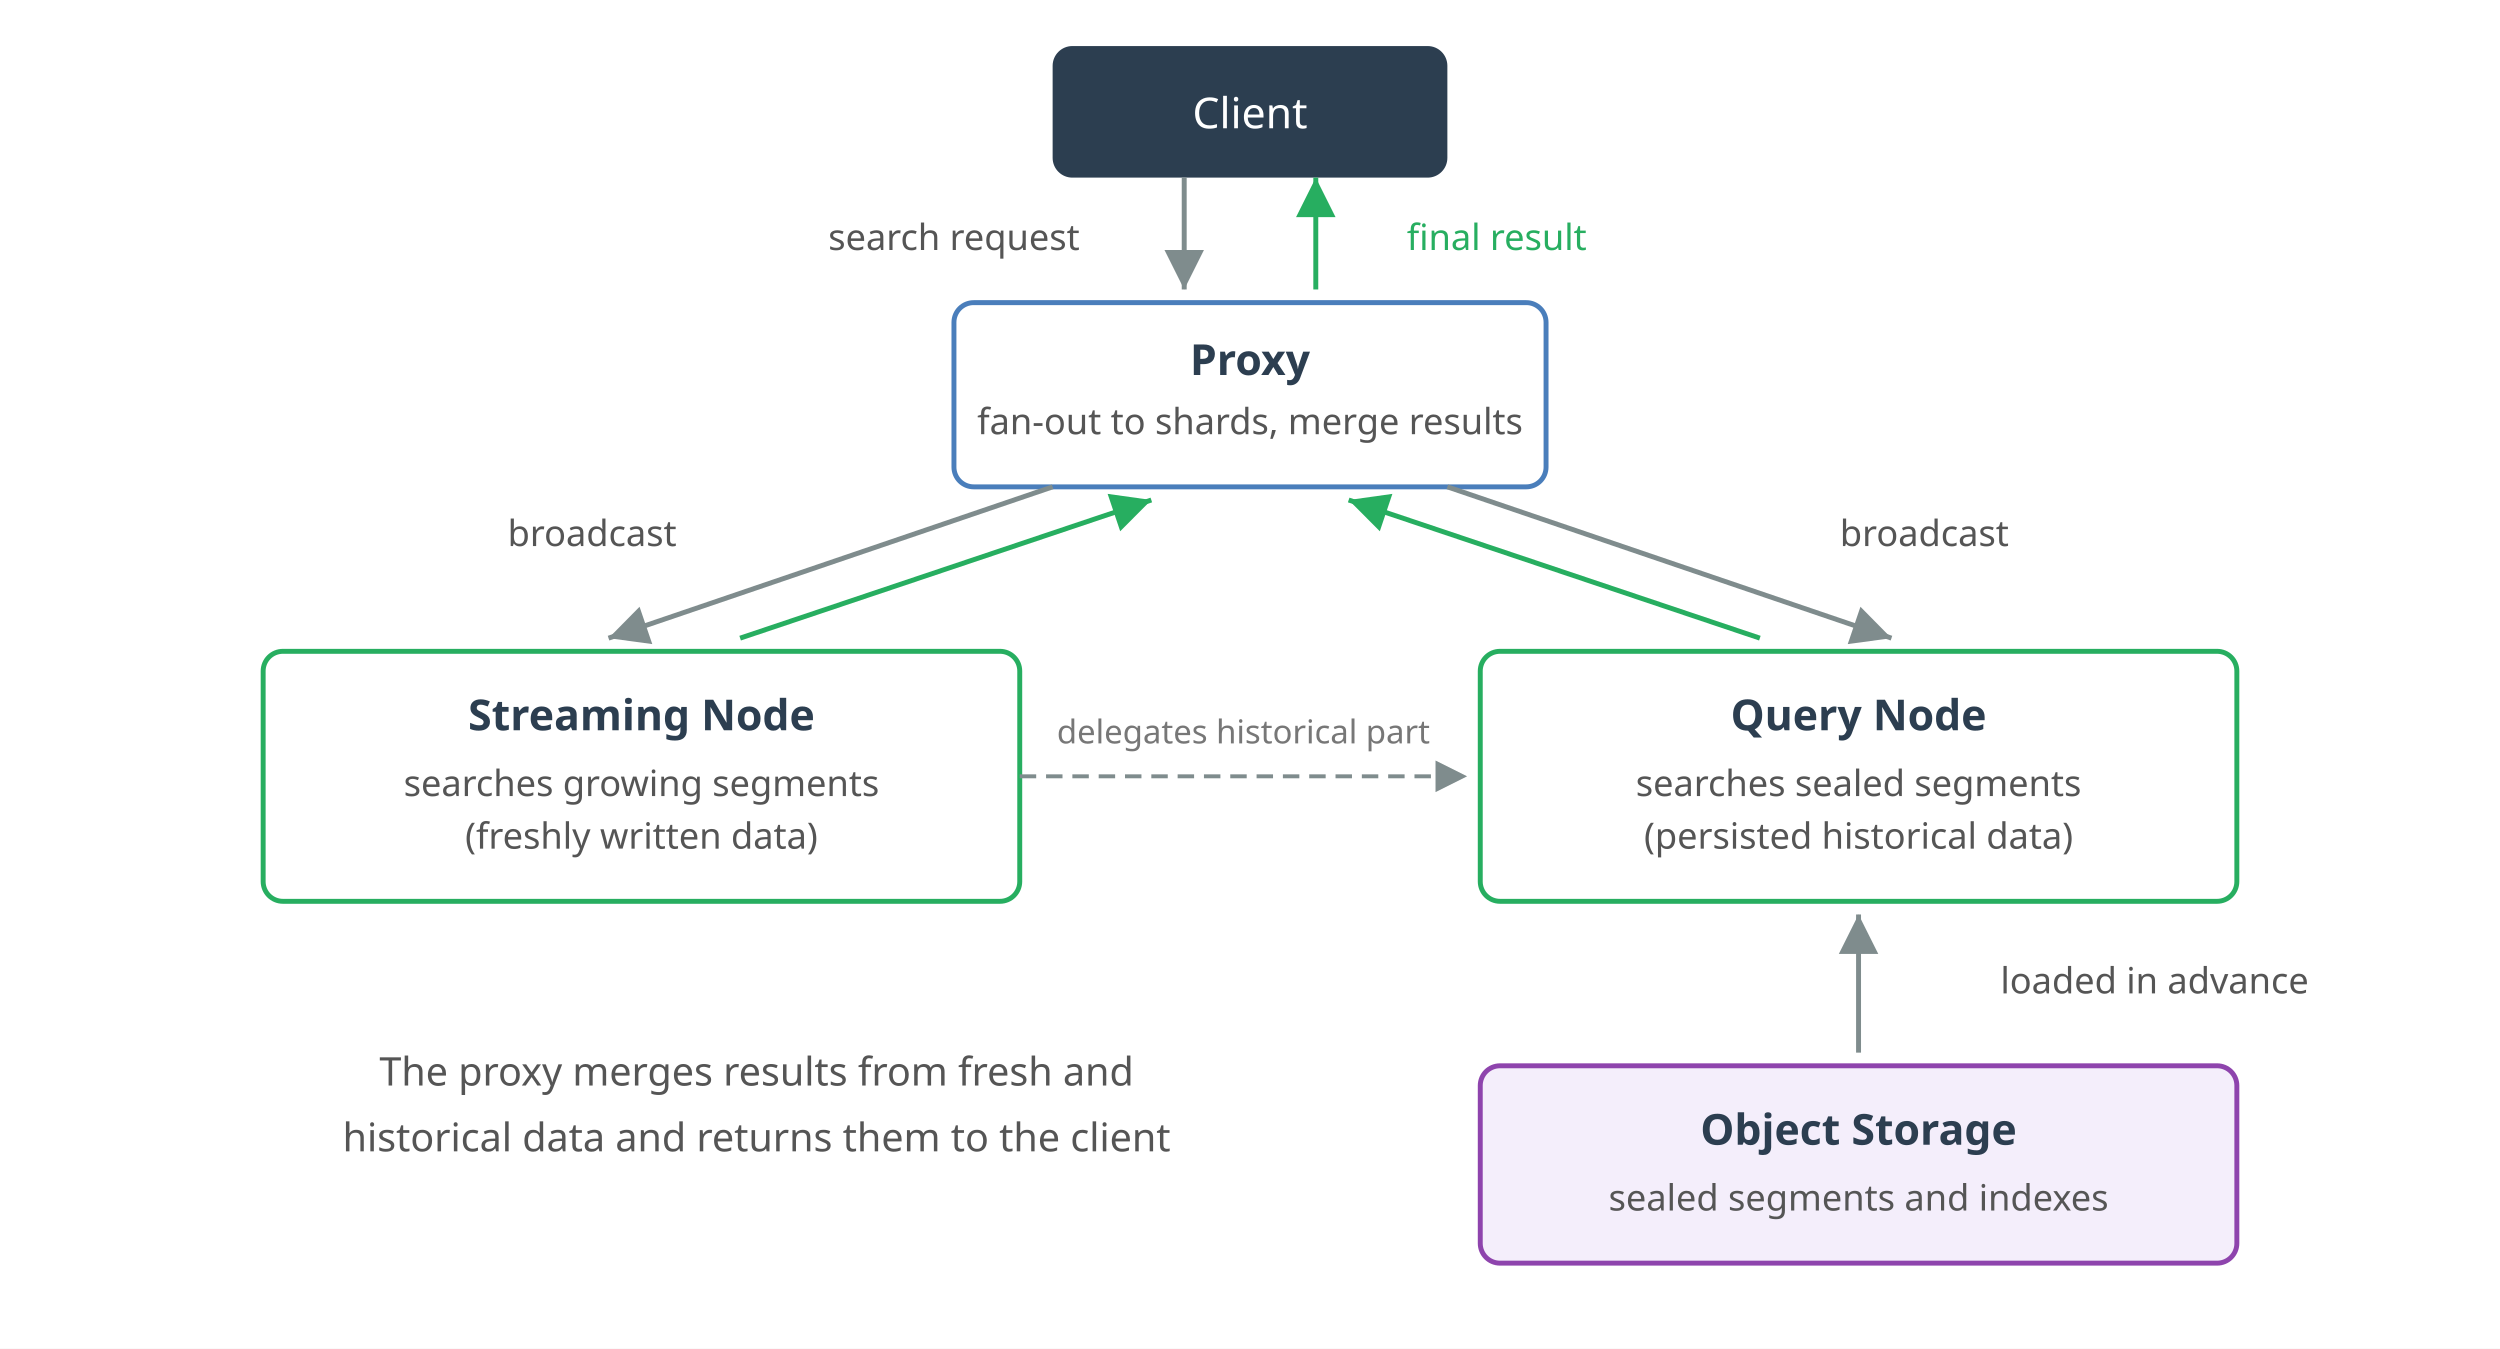
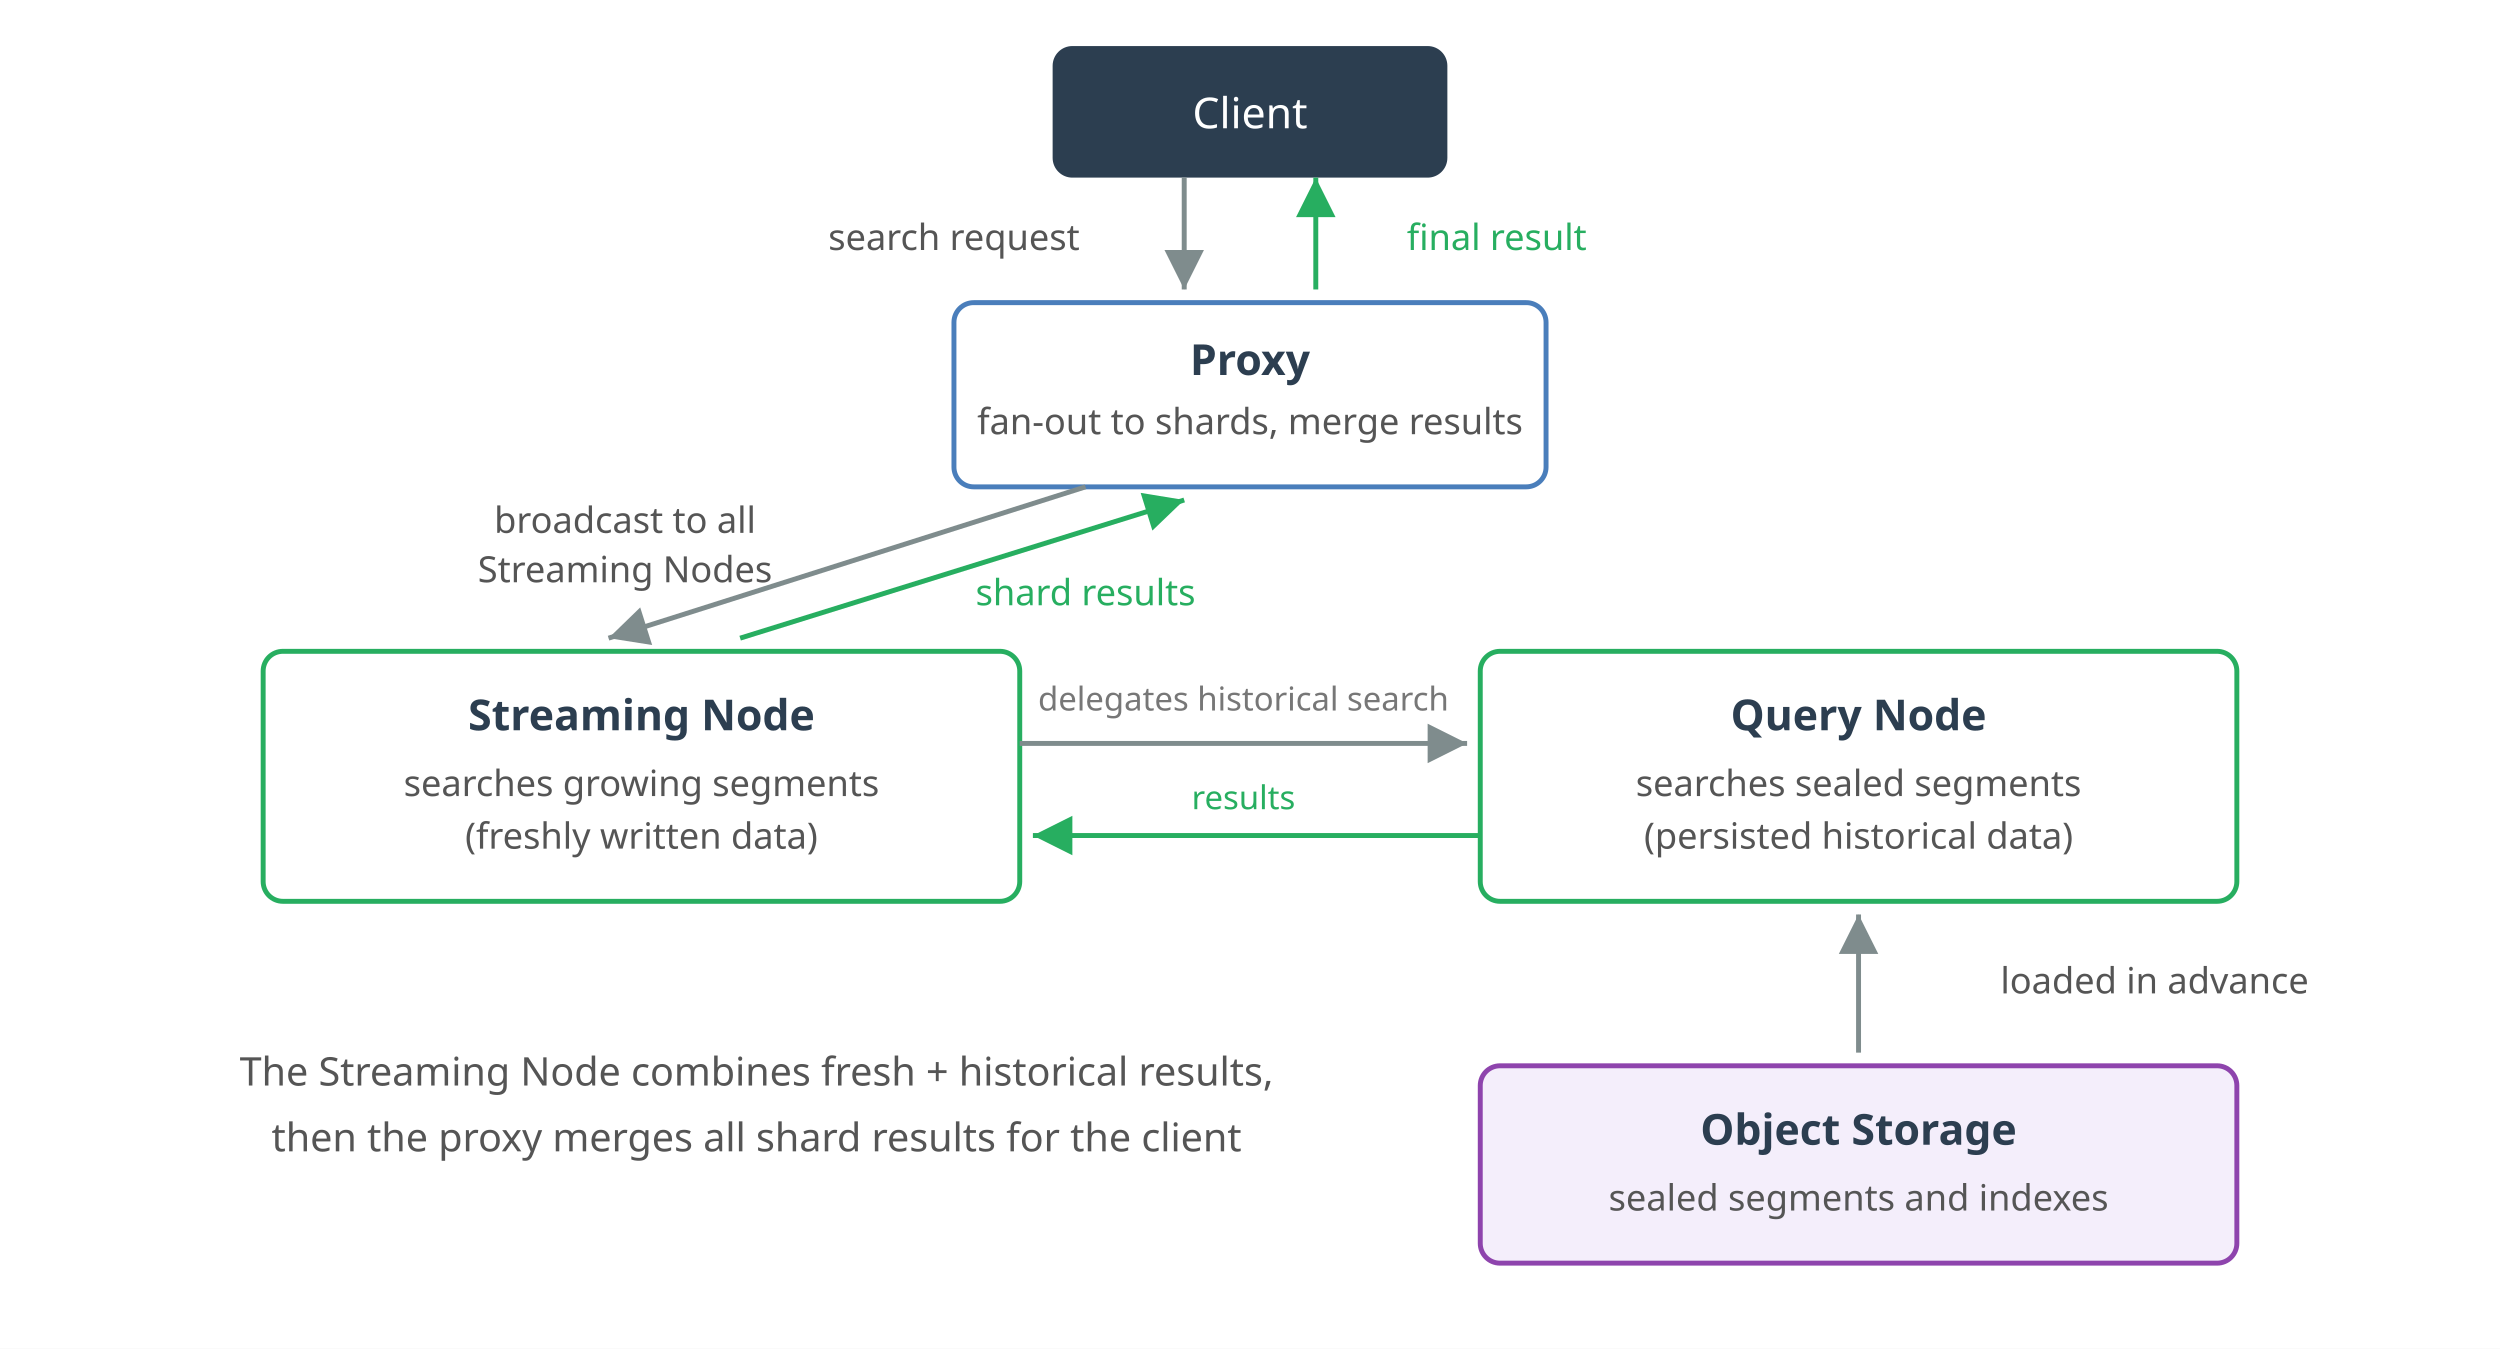
<svg xmlns="http://www.w3.org/2000/svg" viewBox="0 0 760 410" font-family="sans-serif">
  <rect width="760" height="410" fill="#ffffff" />
  <defs>
    <marker id="arrow3" markerWidth="10" markerHeight="10" refX="8" refY="4" orient="auto">
      <path d="M0,0 L8,4 L0,8 Z" fill="#7f8c8d" />
    </marker>
    <marker id="arrow3r" markerWidth="10" markerHeight="10" refX="8" refY="4" orient="auto">
      <path d="M0,0 L8,4 L0,8 Z" fill="#27ae60" />
    </marker>
  </defs>
  <rect x="320" y="14" width="120" height="40" rx="6" fill="#2c3e50" />
  <text x="380" y="39" text-anchor="middle" font-size="13" fill="#ffffff">Client</text>
  <line x1="360" y1="54" x2="360" y2="88" stroke="#7f8c8d" stroke-width="1.5" marker-end="url(#arrow3)" />
  <line x1="400" y1="88" x2="400" y2="54" stroke="#27ae60" stroke-width="1.5" marker-end="url(#arrow3r)" />
  <text x="290" y="76" text-anchor="middle" font-size="11" fill="#555">search request</text>
  <text x="455" y="76" text-anchor="middle" font-size="11" fill="#27ae60">final result</text>
  <rect x="290" y="92" width="180" height="56" rx="6" fill="#ffffff" stroke="#4a7ebb" stroke-width="1.5" />
  <text x="380" y="114" text-anchor="middle" font-size="13" font-weight="bold" fill="#2c3e50">Proxy</text>
  <text x="380" y="132" text-anchor="middle" font-size="11" fill="#555">fan-out to shards, merge results</text>
-   <line x1="320" y1="148" x2="185" y2="194" stroke="#7f8c8d" stroke-width="1.5" marker-end="url(#arrow3)" />
-   <line x1="225" y1="194" x2="350" y2="152" stroke="#27ae60" stroke-width="1.5" marker-end="url(#arrow3r)" />
-   <line x1="440" y1="148" x2="575" y2="194" stroke="#7f8c8d" stroke-width="1.5" marker-end="url(#arrow3)" />
-   <line x1="535" y1="194" x2="410" y2="152" stroke="#27ae60" stroke-width="1.5" marker-end="url(#arrow3r)" />
-   <text x="180" y="166" text-anchor="middle" font-size="11" fill="#555">broadcast</text>
-   <text x="585" y="166" text-anchor="middle" font-size="11" fill="#555">broadcast</text>
+   <line x1="330" y1="148" x2="185" y2="194" stroke="#7f8c8d" stroke-width="1.5" marker-end="url(#arrow3)" />
+   <line x1="225" y1="194" x2="360" y2="152" stroke="#27ae60" stroke-width="1.5" marker-end="url(#arrow3r)" />
+   <text x="190" y="162" text-anchor="middle" font-size="11" fill="#555">broadcast to all</text>
+   <text x="190" y="177" text-anchor="middle" font-size="11" fill="#555">Streaming Nodes</text>
+   <text x="330" y="184" text-anchor="middle" font-size="11" fill="#27ae60">shard results</text>
  <rect x="80" y="198" width="230" height="76" rx="6" fill="#ffffff" stroke="#27ae60" stroke-width="1.5" />
  <text x="195" y="222" text-anchor="middle" font-size="13" font-weight="bold" fill="#2c3e50">Streaming Node</text>
  <text x="195" y="242" text-anchor="middle" font-size="11" fill="#555">searches growing segments</text>
  <text x="195" y="258" text-anchor="middle" font-size="11" fill="#555">(freshly written data)</text>
  <rect x="450" y="198" width="230" height="76" rx="6" fill="#ffffff" stroke="#27ae60" stroke-width="1.5" />
  <text x="565" y="222" text-anchor="middle" font-size="13" font-weight="bold" fill="#2c3e50">Query Node</text>
  <text x="565" y="242" text-anchor="middle" font-size="11" fill="#555">searches sealed segments</text>
  <text x="565" y="258" text-anchor="middle" font-size="11" fill="#555">(persisted historical data)</text>
-   <line x1="310" y1="236" x2="446" y2="236" stroke="#7f8c8d" stroke-width="1.2" stroke-dasharray="5,3" marker-end="url(#arrow3)" />
-   <text x="378" y="226" text-anchor="middle" font-size="10" fill="#777">delegates historical part</text>
+   <line x1="310" y1="226" x2="446" y2="226" stroke="#7f8c8d" stroke-width="1.5" marker-end="url(#arrow3)" />
+   <text x="378" y="216" text-anchor="middle" font-size="10" fill="#777">delegates historical search</text>
+   <line x1="450" y1="254" x2="314" y2="254" stroke="#27ae60" stroke-width="1.5" marker-end="url(#arrow3r)" />
+   <text x="378" y="246" text-anchor="middle" font-size="10" fill="#27ae60">results</text>
  <rect x="450" y="324" width="230" height="60" rx="6" fill="#f4eefb" stroke="#8e44ad" stroke-width="1.5" />
  <text x="565" y="348" text-anchor="middle" font-size="13" font-weight="bold" fill="#2c3e50">Object Storage</text>
  <text x="565" y="368" text-anchor="middle" font-size="11" fill="#555">sealed segments and indexes</text>
  <line x1="565" y1="320" x2="565" y2="278" stroke="#7f8c8d" stroke-width="1.5" marker-end="url(#arrow3)" />
  <text x="655" y="302" text-anchor="middle" font-size="11" fill="#555">loaded in advance</text>
-   <text x="230" y="330" text-anchor="middle" font-size="12" fill="#555">The proxy merges results from fresh and</text>
-   <text x="230" y="350" text-anchor="middle" font-size="12" fill="#555">historical data and returns them to the client</text>
+   <text x="230" y="330" text-anchor="middle" font-size="12" fill="#555">The Streaming Node combines fresh + historical results,</text>
+   <text x="230" y="350" text-anchor="middle" font-size="12" fill="#555">then the proxy merges all shard results for the client</text>
</svg>
